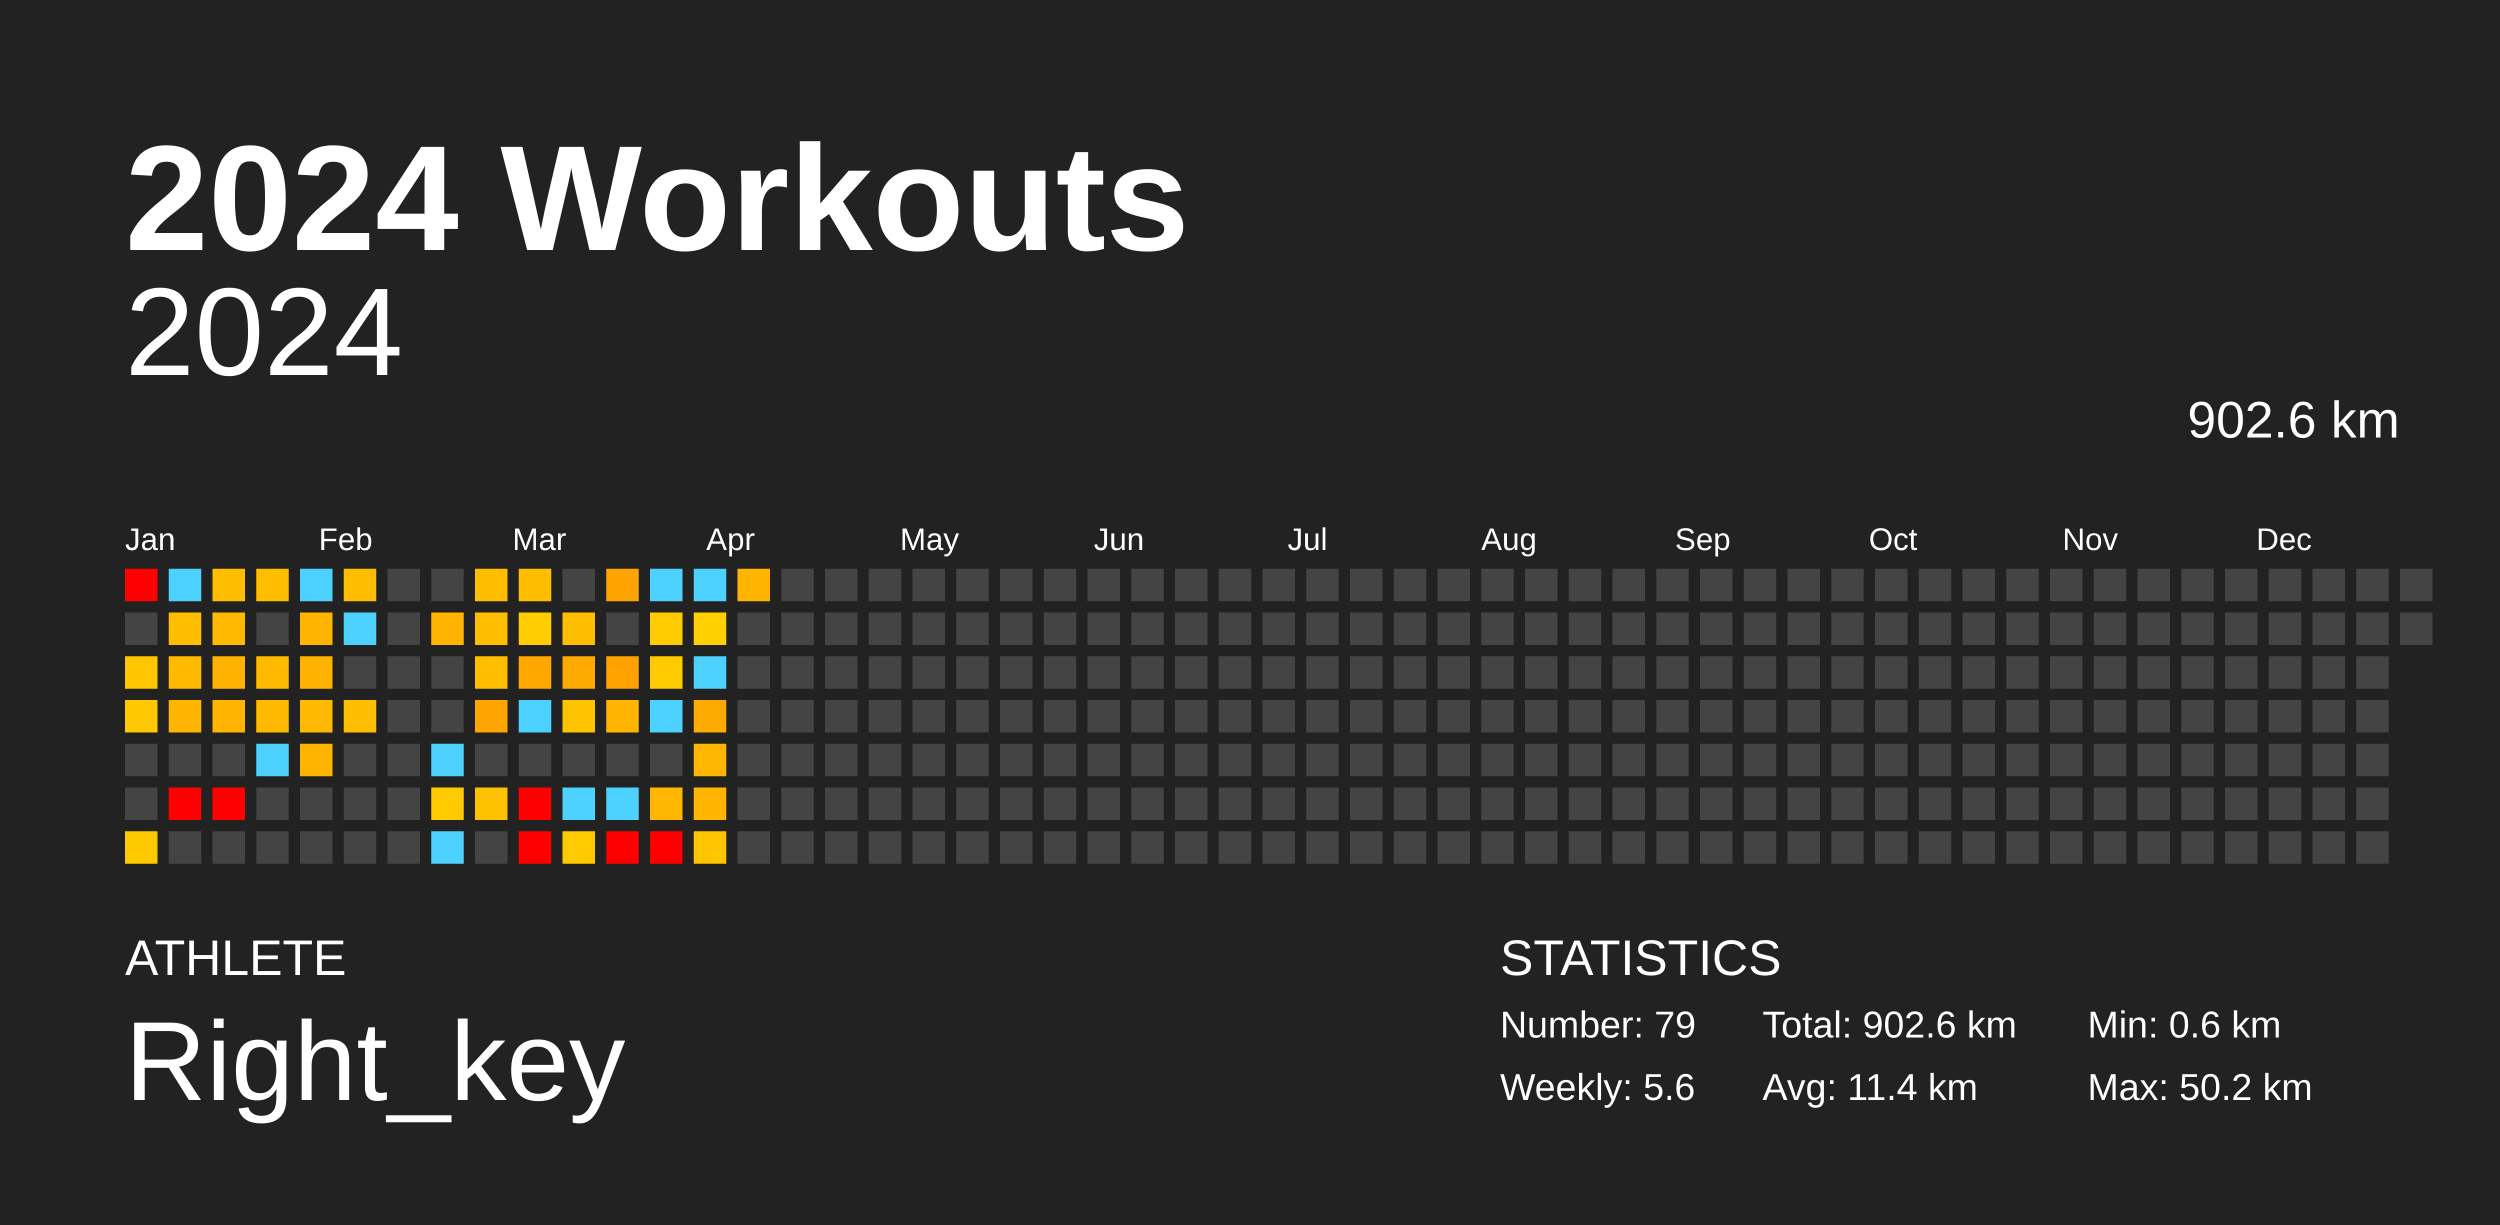
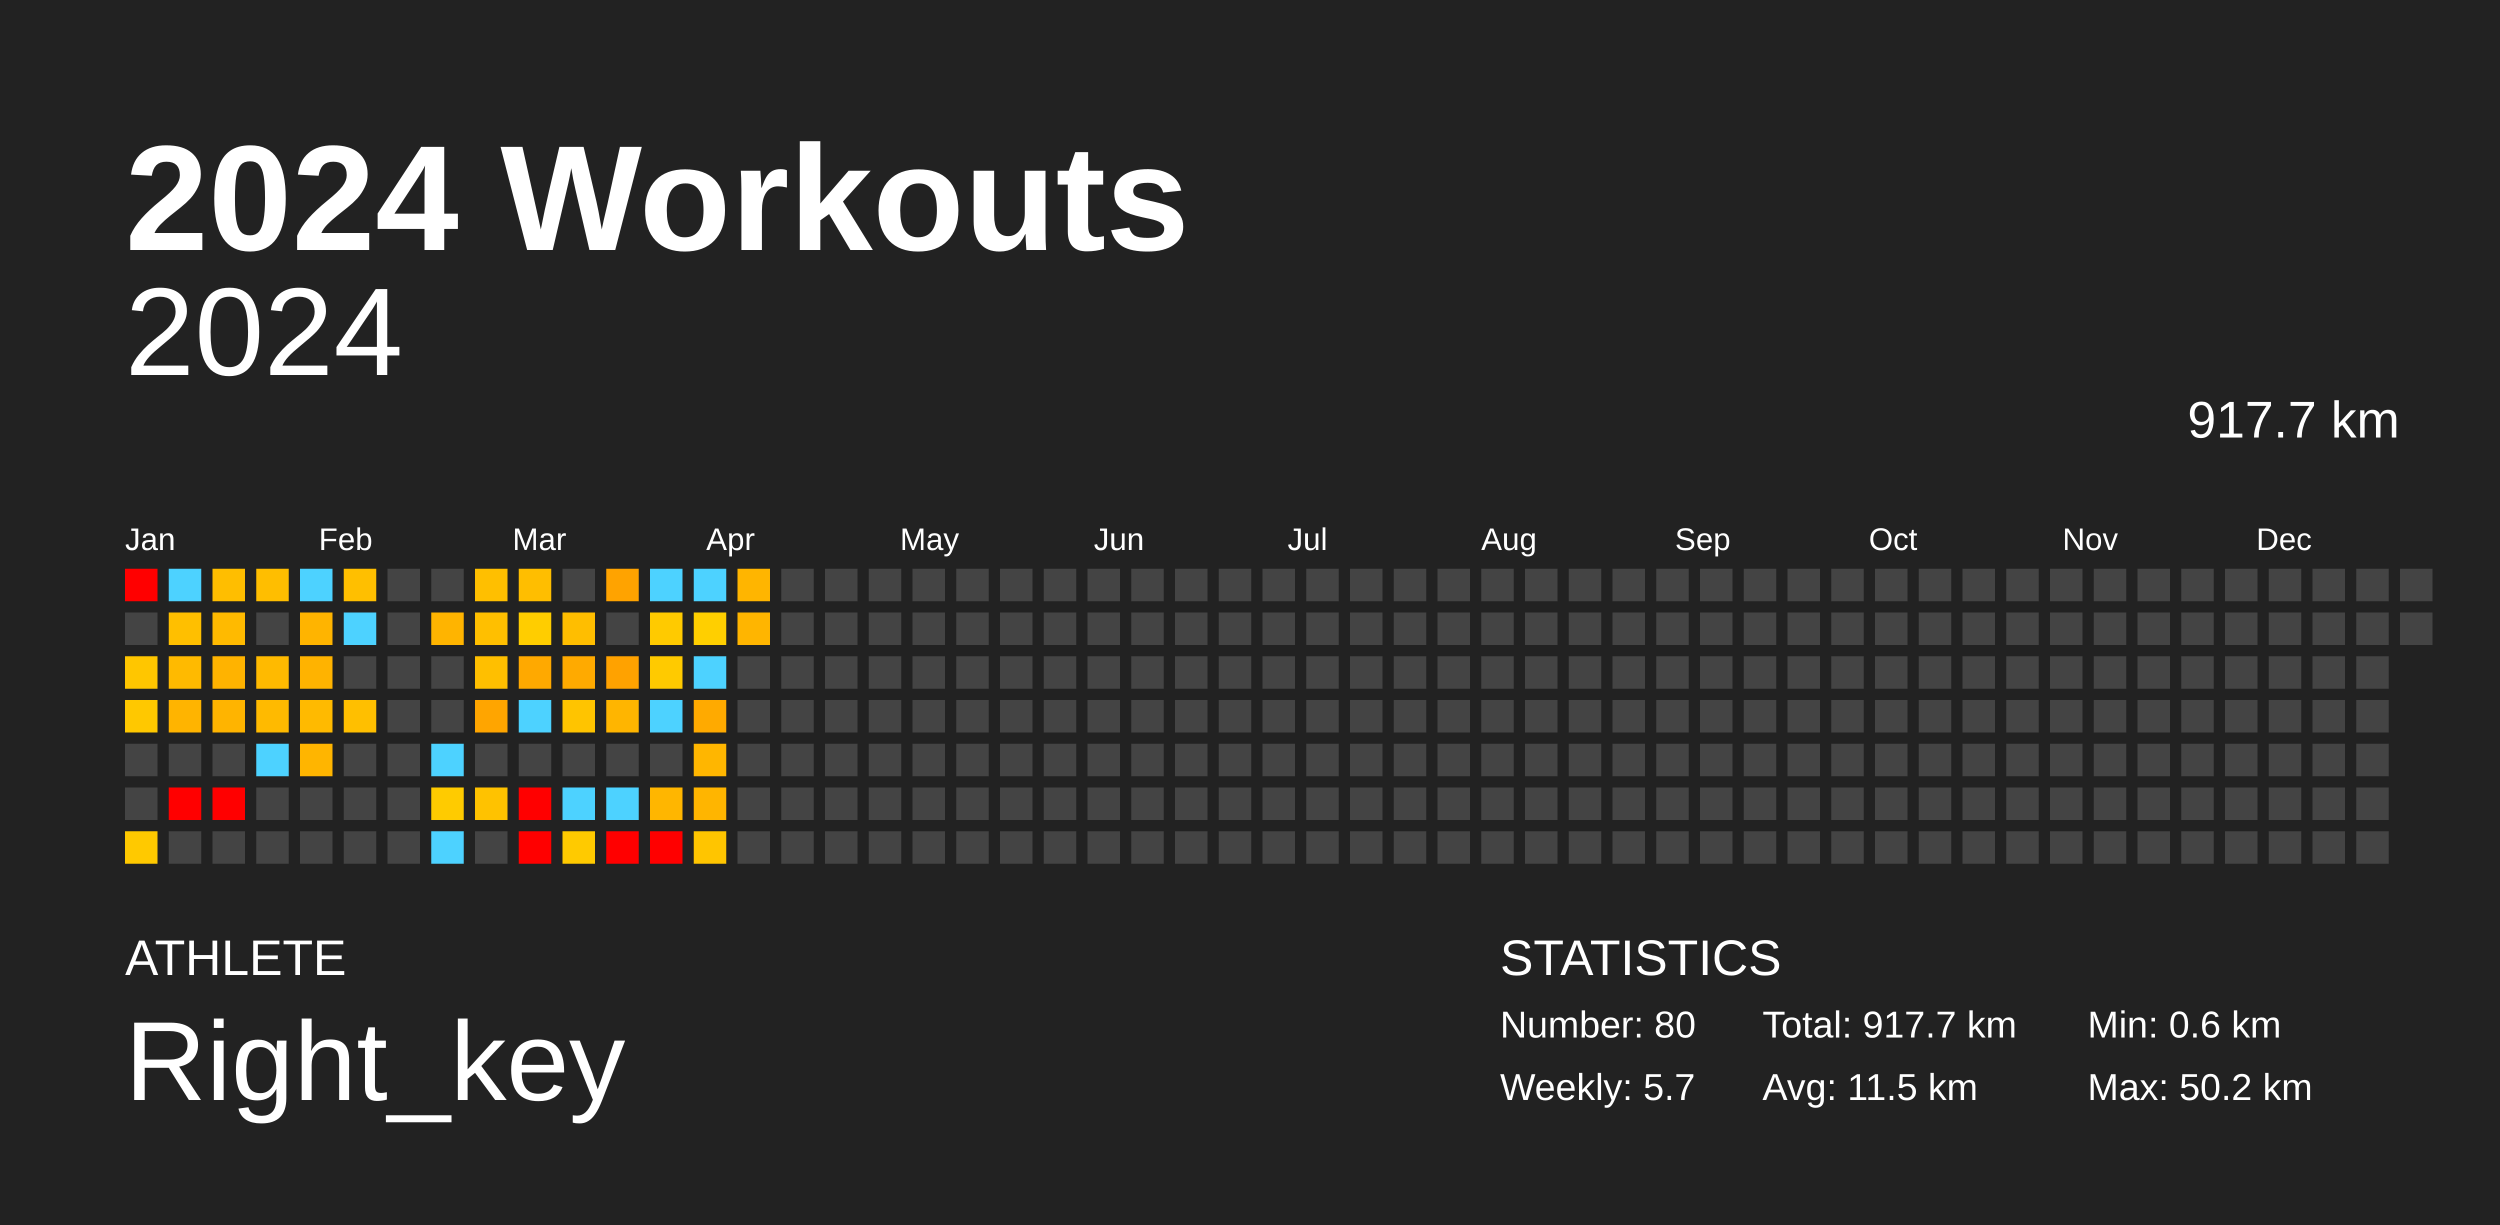
<svg xmlns="http://www.w3.org/2000/svg" baseProfile="full" height="98mm" version="1.1" viewBox="0,0,200,98" width="200mm">
  <defs />
  <rect fill="#222222" height="98" width="200" x="0" y="0" />
  <text fill="#FFFFFF" style="font-size:12px; font-family:Arial; font-weight:bold;" x="10" y="20">2024 Workouts</text>
  <text fill="#FFFFFF" style="font-size:4px; font-family:Arial" x="10" y="78">ATHLETE</text>
  <text fill="#FFFFFF" style="font-size:9px; font-family:Arial" x="10" y="88">Right_key</text>
  <text fill="#FFFFFF" style="font-size:4px; font-family:Arial" x="120" y="78">STATISTICS</text>
-   <text fill="#FFFFFF" style="font-size:3px; font-family:Arial" x="120" y="83">Number: 79</text>
-   <text fill="#FFFFFF" style="font-size:3px; font-family:Arial" x="120" y="88">Weekly: 5.6</text>
-   <text fill="#FFFFFF" style="font-size:3px; font-family:Arial" x="141" y="83">Total: 902.6 km</text>
-   <text fill="#FFFFFF" style="font-size:3px; font-family:Arial" x="141" y="88">Avg: 11.4 km</text>
+   <text fill="#FFFFFF" style="font-size:3px; font-family:Arial" x="120" y="83">Number: 80</text>
+   <text fill="#FFFFFF" style="font-size:3px; font-family:Arial" x="120" y="88">Weekly: 5.7</text>
+   <text fill="#FFFFFF" style="font-size:3px; font-family:Arial" x="141" y="83">Total: 917.7 km</text>
+   <text fill="#FFFFFF" style="font-size:3px; font-family:Arial" x="141" y="88">Avg: 11.5 km</text>
  <text fill="#FFFFFF" style="font-size:3px; font-family:Arial" x="167" y="83">Min: 0.6 km</text>
  <text fill="#FFFFFF" style="font-size:3px; font-family:Arial" x="167" y="88">Max: 50.2 km</text>
  <text alignment-baseline="hanging" fill="#FFFFFF" style="font-size:10.0px; font-family:Arial;" x="10" y="30">2024</text>
-   <text alignment-baseline="hanging" fill="#FFFFFF" style="font-size:4.125px; font-family:Arial;" x="175" y="35">902.6 km</text>
+   <text alignment-baseline="hanging" fill="#FFFFFF" style="font-size:4.125px; font-family:Arial;" x="175" y="35">917.7 km</text>
  <text fill="#FFFFFF" style="font-size:2.5px; font-family:Arial" x="10.0" y="44">Jan</text>
  <text fill="#FFFFFF" style="font-size:2.5px; font-family:Arial" x="25.5" y="44">Feb</text>
  <text fill="#FFFFFF" style="font-size:2.5px; font-family:Arial" x="41.0" y="44">Mar</text>
  <text fill="#FFFFFF" style="font-size:2.5px; font-family:Arial" x="56.5" y="44">Apr</text>
  <text fill="#FFFFFF" style="font-size:2.5px; font-family:Arial" x="72.0" y="44">May</text>
  <text fill="#FFFFFF" style="font-size:2.5px; font-family:Arial" x="87.5" y="44">Jun</text>
  <text fill="#FFFFFF" style="font-size:2.5px; font-family:Arial" x="103.0" y="44">Jul</text>
  <text fill="#FFFFFF" style="font-size:2.5px; font-family:Arial" x="118.5" y="44">Aug</text>
  <text fill="#FFFFFF" style="font-size:2.5px; font-family:Arial" x="134.0" y="44">Sep</text>
  <text fill="#FFFFFF" style="font-size:2.5px; font-family:Arial" x="149.5" y="44">Oct</text>
  <text fill="#FFFFFF" style="font-size:2.5px; font-family:Arial" x="165.0" y="44">Nov</text>
  <text fill="#FFFFFF" style="font-size:2.5px; font-family:Arial" x="180.5" y="44">Dec</text>
  <rect fill="red" height="2.6" width="2.6" x="10.0" y="45.5" />
  <rect fill="#444444" height="2.6" width="2.6" x="10.0" y="49.0" />
  <rect fill="#ffc600" height="2.6" width="2.6" x="10.0" y="52.5" />
  <rect fill="#ffc800" height="2.6" width="2.6" x="10.0" y="56.0" />
  <rect fill="#444444" height="2.6" width="2.6" x="10.0" y="59.5" />
  <rect fill="#444444" height="2.6" width="2.6" x="10.0" y="63.0" />
  <rect fill="#ffc900" height="2.6" width="2.6" x="10.0" y="66.5" />
  <rect fill="#4dd2ff" height="2.6" width="2.6" x="13.5" y="45.5" />
  <rect fill="#ffbf00" height="2.6" width="2.6" x="13.5" y="49.0" />
  <rect fill="#ffba00" height="2.6" width="2.6" x="13.5" y="52.5" />
  <rect fill="#ffb400" height="2.6" width="2.6" x="13.5" y="56.0" />
  <rect fill="#444444" height="2.6" width="2.6" x="13.5" y="59.5" />
  <rect fill="red" height="2.6" width="2.6" x="13.5" y="63.0" />
  <rect fill="#444444" height="2.6" width="2.6" x="13.5" y="66.5" />
  <rect fill="#ffbe00" height="2.6" width="2.6" x="17.0" y="45.5" />
  <rect fill="#ffba00" height="2.6" width="2.6" x="17.0" y="49.0" />
  <rect fill="#ffb300" height="2.6" width="2.6" x="17.0" y="52.5" />
  <rect fill="#ffb400" height="2.6" width="2.6" x="17.0" y="56.0" />
  <rect fill="#444444" height="2.6" width="2.6" x="17.0" y="59.5" />
  <rect fill="red" height="2.6" width="2.6" x="17.0" y="63.0" />
  <rect fill="#444444" height="2.6" width="2.6" x="17.0" y="66.5" />
  <rect fill="#ffbe00" height="2.6" width="2.6" x="20.5" y="45.5" />
  <rect fill="#444444" height="2.6" width="2.6" x="20.5" y="49.0" />
  <rect fill="#ffba00" height="2.6" width="2.6" x="20.5" y="52.5" />
  <rect fill="#ffba00" height="2.6" width="2.6" x="20.5" y="56.0" />
  <rect fill="#4dd2ff" height="2.6" width="2.6" x="20.5" y="59.5" />
  <rect fill="#444444" height="2.6" width="2.6" x="20.5" y="63.0" />
  <rect fill="#444444" height="2.6" width="2.6" x="20.5" y="66.5" />
  <rect fill="#4dd2ff" height="2.6" width="2.6" x="24.0" y="45.5" />
  <rect fill="#ffb400" height="2.6" width="2.6" x="24.0" y="49.0" />
  <rect fill="#ffb300" height="2.6" width="2.6" x="24.0" y="52.5" />
  <rect fill="#ffba00" height="2.6" width="2.6" x="24.0" y="56.0" />
  <rect fill="#ffb500" height="2.6" width="2.6" x="24.0" y="59.5" />
  <rect fill="#444444" height="2.6" width="2.6" x="24.0" y="63.0" />
  <rect fill="#444444" height="2.6" width="2.6" x="24.0" y="66.5" />
  <rect fill="#ffbf00" height="2.6" width="2.6" x="27.5" y="45.5" />
  <rect fill="#4dd2ff" height="2.6" width="2.6" x="27.5" y="49.0" />
  <rect fill="#444444" height="2.6" width="2.6" x="27.5" y="52.5" />
  <rect fill="#ffbf00" height="2.6" width="2.6" x="27.5" y="56.0" />
  <rect fill="#444444" height="2.6" width="2.6" x="27.5" y="59.5" />
  <rect fill="#444444" height="2.6" width="2.6" x="27.5" y="63.0" />
  <rect fill="#444444" height="2.6" width="2.6" x="27.5" y="66.5" />
  <rect fill="#444444" height="2.6" width="2.6" x="31.0" y="45.5" />
  <rect fill="#444444" height="2.6" width="2.6" x="31.0" y="49.0" />
  <rect fill="#444444" height="2.6" width="2.6" x="31.0" y="52.5" />
  <rect fill="#444444" height="2.6" width="2.6" x="31.0" y="56.0" />
  <rect fill="#444444" height="2.6" width="2.6" x="31.0" y="59.5" />
  <rect fill="#444444" height="2.6" width="2.6" x="31.0" y="63.0" />
  <rect fill="#444444" height="2.6" width="2.6" x="31.0" y="66.5" />
  <rect fill="#444444" height="2.6" width="2.6" x="34.5" y="45.5" />
  <rect fill="#ffb400" height="2.6" width="2.6" x="34.5" y="49.0" />
  <rect fill="#444444" height="2.6" width="2.6" x="34.5" y="52.5" />
  <rect fill="#444444" height="2.6" width="2.6" x="34.5" y="56.0" />
  <rect fill="#4dd2ff" height="2.6" width="2.6" x="34.5" y="59.5" />
  <rect fill="#ffcb00" height="2.6" width="2.6" x="34.5" y="63.0" />
  <rect fill="#4dd2ff" height="2.6" width="2.6" x="34.5" y="66.5" />
  <rect fill="#ffbf00" height="2.6" width="2.6" x="38.0" y="45.5" />
  <rect fill="#ffbf00" height="2.6" width="2.6" x="38.0" y="49.0" />
  <rect fill="#ffbf00" height="2.6" width="2.6" x="38.0" y="52.5" />
  <rect fill="#ffa500" height="2.6" width="2.6" x="38.0" y="56.0" />
  <rect fill="#444444" height="2.6" width="2.6" x="38.0" y="59.5" />
  <rect fill="#ffc200" height="2.6" width="2.6" x="38.0" y="63.0" />
  <rect fill="#444444" height="2.6" width="2.6" x="38.0" y="66.5" />
  <rect fill="#ffbe00" height="2.6" width="2.6" x="41.5" y="45.5" />
  <rect fill="#ffcd00" height="2.6" width="2.6" x="41.5" y="49.0" />
  <rect fill="#ffa900" height="2.6" width="2.6" x="41.5" y="52.5" />
  <rect fill="#4dd2ff" height="2.6" width="2.6" x="41.5" y="56.0" />
  <rect fill="#444444" height="2.6" width="2.6" x="41.5" y="59.5" />
  <rect fill="red" height="2.6" width="2.6" x="41.5" y="63.0" />
  <rect fill="red" height="2.6" width="2.6" x="41.5" y="66.5" />
  <rect fill="#444444" height="2.6" width="2.6" x="45.0" y="45.5" />
  <rect fill="#ffbe00" height="2.6" width="2.6" x="45.0" y="49.0" />
  <rect fill="#ffaa00" height="2.6" width="2.6" x="45.0" y="52.5" />
  <rect fill="#ffc400" height="2.6" width="2.6" x="45.0" y="56.0" />
  <rect fill="#444444" height="2.6" width="2.6" x="45.0" y="59.5" />
  <rect fill="#4dd2ff" height="2.6" width="2.6" x="45.0" y="63.0" />
  <rect fill="#ffca00" height="2.6" width="2.6" x="45.0" y="66.5" />
  <rect fill="#ffa300" height="2.6" width="2.6" x="48.5" y="45.5" />
  <rect fill="#444444" height="2.6" width="2.6" x="48.5" y="49.0" />
  <rect fill="#ffa200" height="2.6" width="2.6" x="48.5" y="52.5" />
  <rect fill="#ffb500" height="2.6" width="2.6" x="48.5" y="56.0" />
  <rect fill="#444444" height="2.6" width="2.6" x="48.5" y="59.5" />
  <rect fill="#4dd2ff" height="2.6" width="2.6" x="48.5" y="63.0" />
  <rect fill="red" height="2.6" width="2.6" x="48.5" y="66.5" />
  <rect fill="#4dd2ff" height="2.6" width="2.6" x="52.0" y="45.5" />
  <rect fill="#ffca00" height="2.6" width="2.6" x="52.0" y="49.0" />
  <rect fill="#ffca00" height="2.6" width="2.6" x="52.0" y="52.5" />
  <rect fill="#4dd2ff" height="2.6" width="2.6" x="52.0" y="56.0" />
  <rect fill="#444444" height="2.6" width="2.6" x="52.0" y="59.5" />
  <rect fill="#ffb600" height="2.6" width="2.6" x="52.0" y="63.0" />
  <rect fill="red" height="2.6" width="2.6" x="52.0" y="66.5" />
  <rect fill="#4dd2ff" height="2.6" width="2.6" x="55.5" y="45.5" />
  <rect fill="#ffcf00" height="2.6" width="2.6" x="55.5" y="49.0" />
  <rect fill="#4dd2ff" height="2.6" width="2.6" x="55.5" y="52.5" />
  <rect fill="#ffaa00" height="2.6" width="2.6" x="55.5" y="56.0" />
  <rect fill="#ffb600" height="2.6" width="2.6" x="55.5" y="59.5" />
  <rect fill="#ffb500" height="2.6" width="2.6" x="55.5" y="63.0" />
  <rect fill="#ffc500" height="2.6" width="2.6" x="55.5" y="66.5" />
  <rect fill="#ffb500" height="2.6" width="2.6" x="59.0" y="45.5" />
-   <rect fill="#444444" height="2.6" width="2.6" x="59.0" y="49.0" />
+   <rect fill="#ffb500" height="2.6" width="2.6" x="59.0" y="49.0" />
  <rect fill="#444444" height="2.6" width="2.6" x="59.0" y="52.5" />
  <rect fill="#444444" height="2.6" width="2.6" x="59.0" y="56.0" />
  <rect fill="#444444" height="2.6" width="2.6" x="59.0" y="59.5" />
  <rect fill="#444444" height="2.6" width="2.6" x="59.0" y="63.0" />
  <rect fill="#444444" height="2.6" width="2.6" x="59.0" y="66.5" />
  <rect fill="#444444" height="2.6" width="2.6" x="62.5" y="45.5" />
  <rect fill="#444444" height="2.6" width="2.6" x="62.5" y="49.0" />
  <rect fill="#444444" height="2.6" width="2.6" x="62.5" y="52.5" />
  <rect fill="#444444" height="2.6" width="2.6" x="62.5" y="56.0" />
  <rect fill="#444444" height="2.6" width="2.6" x="62.5" y="59.5" />
  <rect fill="#444444" height="2.6" width="2.6" x="62.5" y="63.0" />
  <rect fill="#444444" height="2.6" width="2.6" x="62.5" y="66.5" />
  <rect fill="#444444" height="2.6" width="2.6" x="66.0" y="45.5" />
  <rect fill="#444444" height="2.6" width="2.6" x="66.0" y="49.0" />
  <rect fill="#444444" height="2.6" width="2.6" x="66.0" y="52.5" />
  <rect fill="#444444" height="2.6" width="2.6" x="66.0" y="56.0" />
  <rect fill="#444444" height="2.6" width="2.6" x="66.0" y="59.5" />
  <rect fill="#444444" height="2.6" width="2.6" x="66.0" y="63.0" />
  <rect fill="#444444" height="2.6" width="2.6" x="66.0" y="66.5" />
  <rect fill="#444444" height="2.6" width="2.6" x="69.5" y="45.5" />
  <rect fill="#444444" height="2.6" width="2.6" x="69.5" y="49.0" />
  <rect fill="#444444" height="2.6" width="2.6" x="69.5" y="52.5" />
  <rect fill="#444444" height="2.6" width="2.6" x="69.5" y="56.0" />
  <rect fill="#444444" height="2.6" width="2.6" x="69.5" y="59.5" />
  <rect fill="#444444" height="2.6" width="2.6" x="69.5" y="63.0" />
  <rect fill="#444444" height="2.6" width="2.6" x="69.5" y="66.5" />
  <rect fill="#444444" height="2.6" width="2.6" x="73.0" y="45.5" />
  <rect fill="#444444" height="2.6" width="2.6" x="73.0" y="49.0" />
  <rect fill="#444444" height="2.6" width="2.6" x="73.0" y="52.5" />
  <rect fill="#444444" height="2.6" width="2.6" x="73.0" y="56.0" />
  <rect fill="#444444" height="2.6" width="2.6" x="73.0" y="59.5" />
  <rect fill="#444444" height="2.6" width="2.6" x="73.0" y="63.0" />
  <rect fill="#444444" height="2.6" width="2.6" x="73.0" y="66.5" />
  <rect fill="#444444" height="2.6" width="2.6" x="76.5" y="45.5" />
  <rect fill="#444444" height="2.6" width="2.6" x="76.5" y="49.0" />
  <rect fill="#444444" height="2.6" width="2.6" x="76.5" y="52.5" />
  <rect fill="#444444" height="2.6" width="2.6" x="76.5" y="56.0" />
  <rect fill="#444444" height="2.6" width="2.6" x="76.5" y="59.5" />
  <rect fill="#444444" height="2.6" width="2.6" x="76.5" y="63.0" />
  <rect fill="#444444" height="2.6" width="2.6" x="76.5" y="66.5" />
  <rect fill="#444444" height="2.6" width="2.6" x="80.0" y="45.5" />
  <rect fill="#444444" height="2.6" width="2.6" x="80.0" y="49.0" />
  <rect fill="#444444" height="2.6" width="2.6" x="80.0" y="52.5" />
  <rect fill="#444444" height="2.6" width="2.6" x="80.0" y="56.0" />
  <rect fill="#444444" height="2.6" width="2.6" x="80.0" y="59.5" />
  <rect fill="#444444" height="2.6" width="2.6" x="80.0" y="63.0" />
  <rect fill="#444444" height="2.6" width="2.6" x="80.0" y="66.5" />
  <rect fill="#444444" height="2.6" width="2.6" x="83.5" y="45.5" />
  <rect fill="#444444" height="2.6" width="2.6" x="83.5" y="49.0" />
  <rect fill="#444444" height="2.6" width="2.6" x="83.5" y="52.5" />
  <rect fill="#444444" height="2.6" width="2.6" x="83.5" y="56.0" />
  <rect fill="#444444" height="2.6" width="2.6" x="83.5" y="59.5" />
  <rect fill="#444444" height="2.6" width="2.6" x="83.5" y="63.0" />
  <rect fill="#444444" height="2.6" width="2.6" x="83.5" y="66.5" />
  <rect fill="#444444" height="2.6" width="2.6" x="87.0" y="45.5" />
  <rect fill="#444444" height="2.6" width="2.6" x="87.0" y="49.0" />
  <rect fill="#444444" height="2.6" width="2.6" x="87.0" y="52.5" />
  <rect fill="#444444" height="2.6" width="2.6" x="87.0" y="56.0" />
  <rect fill="#444444" height="2.6" width="2.6" x="87.0" y="59.5" />
  <rect fill="#444444" height="2.6" width="2.6" x="87.0" y="63.0" />
  <rect fill="#444444" height="2.6" width="2.6" x="87.0" y="66.5" />
  <rect fill="#444444" height="2.6" width="2.6" x="90.5" y="45.5" />
  <rect fill="#444444" height="2.6" width="2.6" x="90.5" y="49.0" />
  <rect fill="#444444" height="2.6" width="2.6" x="90.5" y="52.5" />
  <rect fill="#444444" height="2.6" width="2.6" x="90.5" y="56.0" />
  <rect fill="#444444" height="2.6" width="2.6" x="90.5" y="59.5" />
  <rect fill="#444444" height="2.6" width="2.6" x="90.5" y="63.0" />
  <rect fill="#444444" height="2.6" width="2.6" x="90.5" y="66.5" />
  <rect fill="#444444" height="2.6" width="2.6" x="94.0" y="45.5" />
  <rect fill="#444444" height="2.6" width="2.6" x="94.0" y="49.0" />
  <rect fill="#444444" height="2.6" width="2.6" x="94.0" y="52.5" />
  <rect fill="#444444" height="2.6" width="2.6" x="94.0" y="56.0" />
  <rect fill="#444444" height="2.6" width="2.6" x="94.0" y="59.5" />
  <rect fill="#444444" height="2.6" width="2.6" x="94.0" y="63.0" />
  <rect fill="#444444" height="2.6" width="2.6" x="94.0" y="66.5" />
  <rect fill="#444444" height="2.6" width="2.6" x="97.5" y="45.5" />
  <rect fill="#444444" height="2.6" width="2.6" x="97.5" y="49.0" />
  <rect fill="#444444" height="2.6" width="2.6" x="97.5" y="52.5" />
  <rect fill="#444444" height="2.6" width="2.6" x="97.5" y="56.0" />
  <rect fill="#444444" height="2.6" width="2.6" x="97.5" y="59.5" />
  <rect fill="#444444" height="2.6" width="2.6" x="97.5" y="63.0" />
  <rect fill="#444444" height="2.6" width="2.6" x="97.5" y="66.5" />
  <rect fill="#444444" height="2.6" width="2.6" x="101.0" y="45.5" />
  <rect fill="#444444" height="2.6" width="2.6" x="101.0" y="49.0" />
  <rect fill="#444444" height="2.6" width="2.6" x="101.0" y="52.5" />
  <rect fill="#444444" height="2.6" width="2.6" x="101.0" y="56.0" />
  <rect fill="#444444" height="2.6" width="2.6" x="101.0" y="59.5" />
  <rect fill="#444444" height="2.6" width="2.6" x="101.0" y="63.0" />
  <rect fill="#444444" height="2.6" width="2.6" x="101.0" y="66.5" />
  <rect fill="#444444" height="2.6" width="2.6" x="104.5" y="45.5" />
  <rect fill="#444444" height="2.6" width="2.6" x="104.5" y="49.0" />
  <rect fill="#444444" height="2.6" width="2.6" x="104.5" y="52.5" />
  <rect fill="#444444" height="2.6" width="2.6" x="104.5" y="56.0" />
  <rect fill="#444444" height="2.6" width="2.6" x="104.5" y="59.5" />
  <rect fill="#444444" height="2.6" width="2.6" x="104.5" y="63.0" />
  <rect fill="#444444" height="2.6" width="2.6" x="104.5" y="66.5" />
  <rect fill="#444444" height="2.6" width="2.6" x="108.0" y="45.5" />
  <rect fill="#444444" height="2.6" width="2.6" x="108.0" y="49.0" />
  <rect fill="#444444" height="2.6" width="2.6" x="108.0" y="52.5" />
  <rect fill="#444444" height="2.6" width="2.6" x="108.0" y="56.0" />
  <rect fill="#444444" height="2.6" width="2.6" x="108.0" y="59.5" />
  <rect fill="#444444" height="2.6" width="2.6" x="108.0" y="63.0" />
  <rect fill="#444444" height="2.6" width="2.6" x="108.0" y="66.5" />
  <rect fill="#444444" height="2.6" width="2.6" x="111.5" y="45.5" />
  <rect fill="#444444" height="2.6" width="2.6" x="111.5" y="49.0" />
  <rect fill="#444444" height="2.6" width="2.6" x="111.5" y="52.5" />
  <rect fill="#444444" height="2.6" width="2.6" x="111.5" y="56.0" />
  <rect fill="#444444" height="2.6" width="2.6" x="111.5" y="59.5" />
  <rect fill="#444444" height="2.6" width="2.6" x="111.5" y="63.0" />
  <rect fill="#444444" height="2.6" width="2.6" x="111.5" y="66.5" />
  <rect fill="#444444" height="2.6" width="2.6" x="115.0" y="45.5" />
  <rect fill="#444444" height="2.6" width="2.6" x="115.0" y="49.0" />
  <rect fill="#444444" height="2.6" width="2.6" x="115.0" y="52.5" />
  <rect fill="#444444" height="2.6" width="2.6" x="115.0" y="56.0" />
  <rect fill="#444444" height="2.6" width="2.6" x="115.0" y="59.5" />
  <rect fill="#444444" height="2.6" width="2.6" x="115.0" y="63.0" />
  <rect fill="#444444" height="2.6" width="2.6" x="115.0" y="66.5" />
  <rect fill="#444444" height="2.6" width="2.6" x="118.5" y="45.5" />
  <rect fill="#444444" height="2.6" width="2.6" x="118.5" y="49.0" />
  <rect fill="#444444" height="2.6" width="2.6" x="118.5" y="52.5" />
  <rect fill="#444444" height="2.6" width="2.6" x="118.5" y="56.0" />
  <rect fill="#444444" height="2.6" width="2.6" x="118.5" y="59.5" />
  <rect fill="#444444" height="2.6" width="2.6" x="118.5" y="63.0" />
  <rect fill="#444444" height="2.6" width="2.6" x="118.5" y="66.5" />
  <rect fill="#444444" height="2.6" width="2.6" x="122.0" y="45.5" />
  <rect fill="#444444" height="2.6" width="2.6" x="122.0" y="49.0" />
  <rect fill="#444444" height="2.6" width="2.6" x="122.0" y="52.5" />
  <rect fill="#444444" height="2.6" width="2.6" x="122.0" y="56.0" />
  <rect fill="#444444" height="2.6" width="2.6" x="122.0" y="59.5" />
  <rect fill="#444444" height="2.6" width="2.6" x="122.0" y="63.0" />
  <rect fill="#444444" height="2.6" width="2.6" x="122.0" y="66.5" />
  <rect fill="#444444" height="2.6" width="2.6" x="125.5" y="45.5" />
  <rect fill="#444444" height="2.6" width="2.6" x="125.5" y="49.0" />
  <rect fill="#444444" height="2.6" width="2.6" x="125.5" y="52.5" />
  <rect fill="#444444" height="2.6" width="2.6" x="125.5" y="56.0" />
  <rect fill="#444444" height="2.6" width="2.6" x="125.5" y="59.5" />
  <rect fill="#444444" height="2.6" width="2.6" x="125.5" y="63.0" />
  <rect fill="#444444" height="2.6" width="2.6" x="125.5" y="66.5" />
  <rect fill="#444444" height="2.6" width="2.6" x="129.0" y="45.5" />
  <rect fill="#444444" height="2.6" width="2.6" x="129.0" y="49.0" />
  <rect fill="#444444" height="2.6" width="2.6" x="129.0" y="52.5" />
  <rect fill="#444444" height="2.6" width="2.6" x="129.0" y="56.0" />
  <rect fill="#444444" height="2.6" width="2.6" x="129.0" y="59.5" />
  <rect fill="#444444" height="2.6" width="2.6" x="129.0" y="63.0" />
  <rect fill="#444444" height="2.6" width="2.6" x="129.0" y="66.5" />
  <rect fill="#444444" height="2.6" width="2.6" x="132.5" y="45.5" />
  <rect fill="#444444" height="2.6" width="2.6" x="132.5" y="49.0" />
  <rect fill="#444444" height="2.6" width="2.6" x="132.5" y="52.5" />
  <rect fill="#444444" height="2.6" width="2.6" x="132.5" y="56.0" />
  <rect fill="#444444" height="2.6" width="2.6" x="132.5" y="59.5" />
  <rect fill="#444444" height="2.6" width="2.6" x="132.5" y="63.0" />
  <rect fill="#444444" height="2.6" width="2.6" x="132.5" y="66.5" />
  <rect fill="#444444" height="2.6" width="2.6" x="136.0" y="45.5" />
  <rect fill="#444444" height="2.6" width="2.6" x="136.0" y="49.0" />
  <rect fill="#444444" height="2.6" width="2.6" x="136.0" y="52.5" />
  <rect fill="#444444" height="2.6" width="2.6" x="136.0" y="56.0" />
  <rect fill="#444444" height="2.6" width="2.6" x="136.0" y="59.5" />
  <rect fill="#444444" height="2.6" width="2.6" x="136.0" y="63.0" />
  <rect fill="#444444" height="2.6" width="2.6" x="136.0" y="66.5" />
  <rect fill="#444444" height="2.6" width="2.6" x="139.5" y="45.5" />
  <rect fill="#444444" height="2.6" width="2.6" x="139.5" y="49.0" />
  <rect fill="#444444" height="2.6" width="2.6" x="139.5" y="52.5" />
  <rect fill="#444444" height="2.6" width="2.6" x="139.5" y="56.0" />
  <rect fill="#444444" height="2.6" width="2.6" x="139.5" y="59.5" />
  <rect fill="#444444" height="2.6" width="2.6" x="139.5" y="63.0" />
  <rect fill="#444444" height="2.6" width="2.6" x="139.5" y="66.5" />
  <rect fill="#444444" height="2.6" width="2.6" x="143.0" y="45.5" />
  <rect fill="#444444" height="2.6" width="2.6" x="143.0" y="49.0" />
  <rect fill="#444444" height="2.6" width="2.6" x="143.0" y="52.5" />
  <rect fill="#444444" height="2.6" width="2.6" x="143.0" y="56.0" />
  <rect fill="#444444" height="2.6" width="2.6" x="143.0" y="59.5" />
  <rect fill="#444444" height="2.6" width="2.6" x="143.0" y="63.0" />
  <rect fill="#444444" height="2.6" width="2.6" x="143.0" y="66.5" />
  <rect fill="#444444" height="2.6" width="2.6" x="146.5" y="45.5" />
  <rect fill="#444444" height="2.6" width="2.6" x="146.5" y="49.0" />
  <rect fill="#444444" height="2.6" width="2.6" x="146.5" y="52.5" />
  <rect fill="#444444" height="2.6" width="2.6" x="146.5" y="56.0" />
  <rect fill="#444444" height="2.6" width="2.6" x="146.5" y="59.5" />
  <rect fill="#444444" height="2.6" width="2.6" x="146.5" y="63.0" />
  <rect fill="#444444" height="2.6" width="2.6" x="146.5" y="66.5" />
  <rect fill="#444444" height="2.6" width="2.6" x="150.0" y="45.5" />
  <rect fill="#444444" height="2.6" width="2.6" x="150.0" y="49.0" />
  <rect fill="#444444" height="2.6" width="2.6" x="150.0" y="52.5" />
  <rect fill="#444444" height="2.6" width="2.6" x="150.0" y="56.0" />
  <rect fill="#444444" height="2.6" width="2.6" x="150.0" y="59.5" />
  <rect fill="#444444" height="2.6" width="2.6" x="150.0" y="63.0" />
  <rect fill="#444444" height="2.6" width="2.6" x="150.0" y="66.5" />
  <rect fill="#444444" height="2.6" width="2.6" x="153.5" y="45.5" />
  <rect fill="#444444" height="2.6" width="2.6" x="153.5" y="49.0" />
  <rect fill="#444444" height="2.6" width="2.6" x="153.5" y="52.5" />
  <rect fill="#444444" height="2.6" width="2.6" x="153.5" y="56.0" />
  <rect fill="#444444" height="2.6" width="2.6" x="153.5" y="59.5" />
  <rect fill="#444444" height="2.6" width="2.6" x="153.5" y="63.0" />
  <rect fill="#444444" height="2.6" width="2.6" x="153.5" y="66.5" />
  <rect fill="#444444" height="2.6" width="2.6" x="157.0" y="45.5" />
  <rect fill="#444444" height="2.6" width="2.6" x="157.0" y="49.0" />
  <rect fill="#444444" height="2.6" width="2.6" x="157.0" y="52.5" />
  <rect fill="#444444" height="2.6" width="2.6" x="157.0" y="56.0" />
  <rect fill="#444444" height="2.6" width="2.6" x="157.0" y="59.5" />
  <rect fill="#444444" height="2.6" width="2.6" x="157.0" y="63.0" />
  <rect fill="#444444" height="2.6" width="2.6" x="157.0" y="66.5" />
  <rect fill="#444444" height="2.6" width="2.6" x="160.5" y="45.5" />
  <rect fill="#444444" height="2.6" width="2.6" x="160.5" y="49.0" />
  <rect fill="#444444" height="2.6" width="2.6" x="160.5" y="52.5" />
  <rect fill="#444444" height="2.6" width="2.6" x="160.5" y="56.0" />
  <rect fill="#444444" height="2.6" width="2.6" x="160.5" y="59.5" />
  <rect fill="#444444" height="2.6" width="2.6" x="160.5" y="63.0" />
  <rect fill="#444444" height="2.6" width="2.6" x="160.5" y="66.5" />
  <rect fill="#444444" height="2.6" width="2.6" x="164.0" y="45.5" />
  <rect fill="#444444" height="2.6" width="2.6" x="164.0" y="49.0" />
  <rect fill="#444444" height="2.6" width="2.6" x="164.0" y="52.5" />
  <rect fill="#444444" height="2.6" width="2.6" x="164.0" y="56.0" />
  <rect fill="#444444" height="2.6" width="2.6" x="164.0" y="59.5" />
  <rect fill="#444444" height="2.6" width="2.6" x="164.0" y="63.0" />
  <rect fill="#444444" height="2.6" width="2.6" x="164.0" y="66.5" />
  <rect fill="#444444" height="2.6" width="2.6" x="167.5" y="45.5" />
  <rect fill="#444444" height="2.6" width="2.6" x="167.5" y="49.0" />
  <rect fill="#444444" height="2.6" width="2.6" x="167.5" y="52.5" />
  <rect fill="#444444" height="2.6" width="2.6" x="167.5" y="56.0" />
  <rect fill="#444444" height="2.6" width="2.6" x="167.5" y="59.5" />
  <rect fill="#444444" height="2.6" width="2.6" x="167.5" y="63.0" />
  <rect fill="#444444" height="2.6" width="2.6" x="167.5" y="66.5" />
  <rect fill="#444444" height="2.6" width="2.6" x="171.0" y="45.5" />
  <rect fill="#444444" height="2.6" width="2.6" x="171.0" y="49.0" />
  <rect fill="#444444" height="2.6" width="2.6" x="171.0" y="52.5" />
  <rect fill="#444444" height="2.6" width="2.6" x="171.0" y="56.0" />
  <rect fill="#444444" height="2.6" width="2.6" x="171.0" y="59.5" />
  <rect fill="#444444" height="2.6" width="2.6" x="171.0" y="63.0" />
  <rect fill="#444444" height="2.6" width="2.6" x="171.0" y="66.5" />
  <rect fill="#444444" height="2.6" width="2.6" x="174.5" y="45.5" />
  <rect fill="#444444" height="2.6" width="2.6" x="174.5" y="49.0" />
  <rect fill="#444444" height="2.6" width="2.6" x="174.5" y="52.5" />
  <rect fill="#444444" height="2.6" width="2.6" x="174.5" y="56.0" />
  <rect fill="#444444" height="2.6" width="2.6" x="174.5" y="59.5" />
  <rect fill="#444444" height="2.6" width="2.6" x="174.5" y="63.0" />
  <rect fill="#444444" height="2.6" width="2.6" x="174.5" y="66.5" />
  <rect fill="#444444" height="2.6" width="2.6" x="178.0" y="45.5" />
  <rect fill="#444444" height="2.6" width="2.6" x="178.0" y="49.0" />
  <rect fill="#444444" height="2.6" width="2.6" x="178.0" y="52.5" />
  <rect fill="#444444" height="2.6" width="2.6" x="178.0" y="56.0" />
  <rect fill="#444444" height="2.6" width="2.6" x="178.0" y="59.5" />
  <rect fill="#444444" height="2.6" width="2.6" x="178.0" y="63.0" />
  <rect fill="#444444" height="2.6" width="2.6" x="178.0" y="66.5" />
  <rect fill="#444444" height="2.6" width="2.6" x="181.5" y="45.5" />
  <rect fill="#444444" height="2.6" width="2.6" x="181.5" y="49.0" />
  <rect fill="#444444" height="2.6" width="2.6" x="181.5" y="52.5" />
  <rect fill="#444444" height="2.6" width="2.6" x="181.5" y="56.0" />
  <rect fill="#444444" height="2.6" width="2.6" x="181.5" y="59.5" />
  <rect fill="#444444" height="2.6" width="2.6" x="181.5" y="63.0" />
  <rect fill="#444444" height="2.6" width="2.6" x="181.5" y="66.5" />
  <rect fill="#444444" height="2.6" width="2.6" x="185.0" y="45.5" />
  <rect fill="#444444" height="2.6" width="2.6" x="185.0" y="49.0" />
  <rect fill="#444444" height="2.6" width="2.6" x="185.0" y="52.5" />
  <rect fill="#444444" height="2.6" width="2.6" x="185.0" y="56.0" />
  <rect fill="#444444" height="2.6" width="2.6" x="185.0" y="59.5" />
  <rect fill="#444444" height="2.6" width="2.6" x="185.0" y="63.0" />
  <rect fill="#444444" height="2.6" width="2.6" x="185.0" y="66.5" />
  <rect fill="#444444" height="2.6" width="2.6" x="188.5" y="45.5" />
  <rect fill="#444444" height="2.6" width="2.6" x="188.5" y="49.0" />
  <rect fill="#444444" height="2.6" width="2.6" x="188.5" y="52.5" />
  <rect fill="#444444" height="2.6" width="2.6" x="188.5" y="56.0" />
  <rect fill="#444444" height="2.6" width="2.6" x="188.5" y="59.5" />
  <rect fill="#444444" height="2.6" width="2.6" x="188.5" y="63.0" />
  <rect fill="#444444" height="2.6" width="2.6" x="188.5" y="66.5" />
  <rect fill="#444444" height="2.6" width="2.6" x="192.0" y="45.5" />
  <rect fill="#444444" height="2.6" width="2.6" x="192.0" y="49.0" />
</svg>
